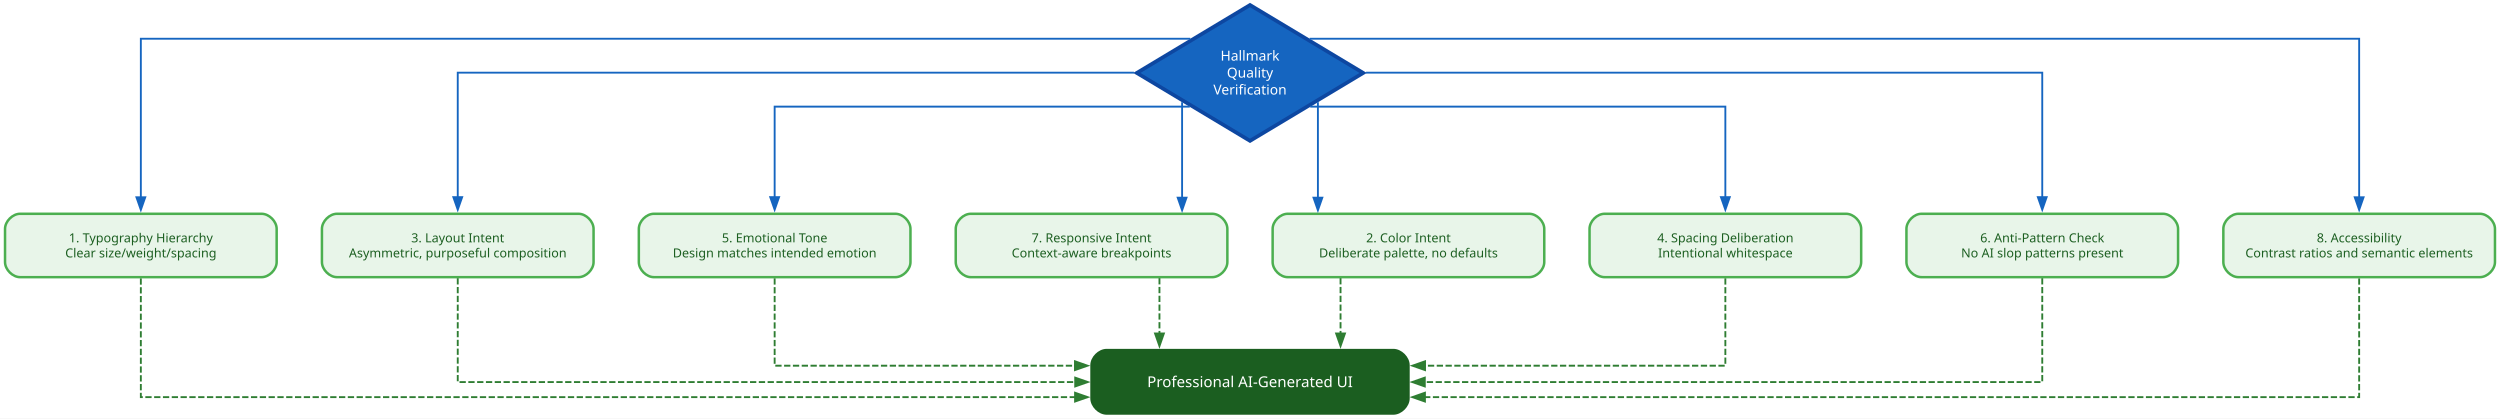
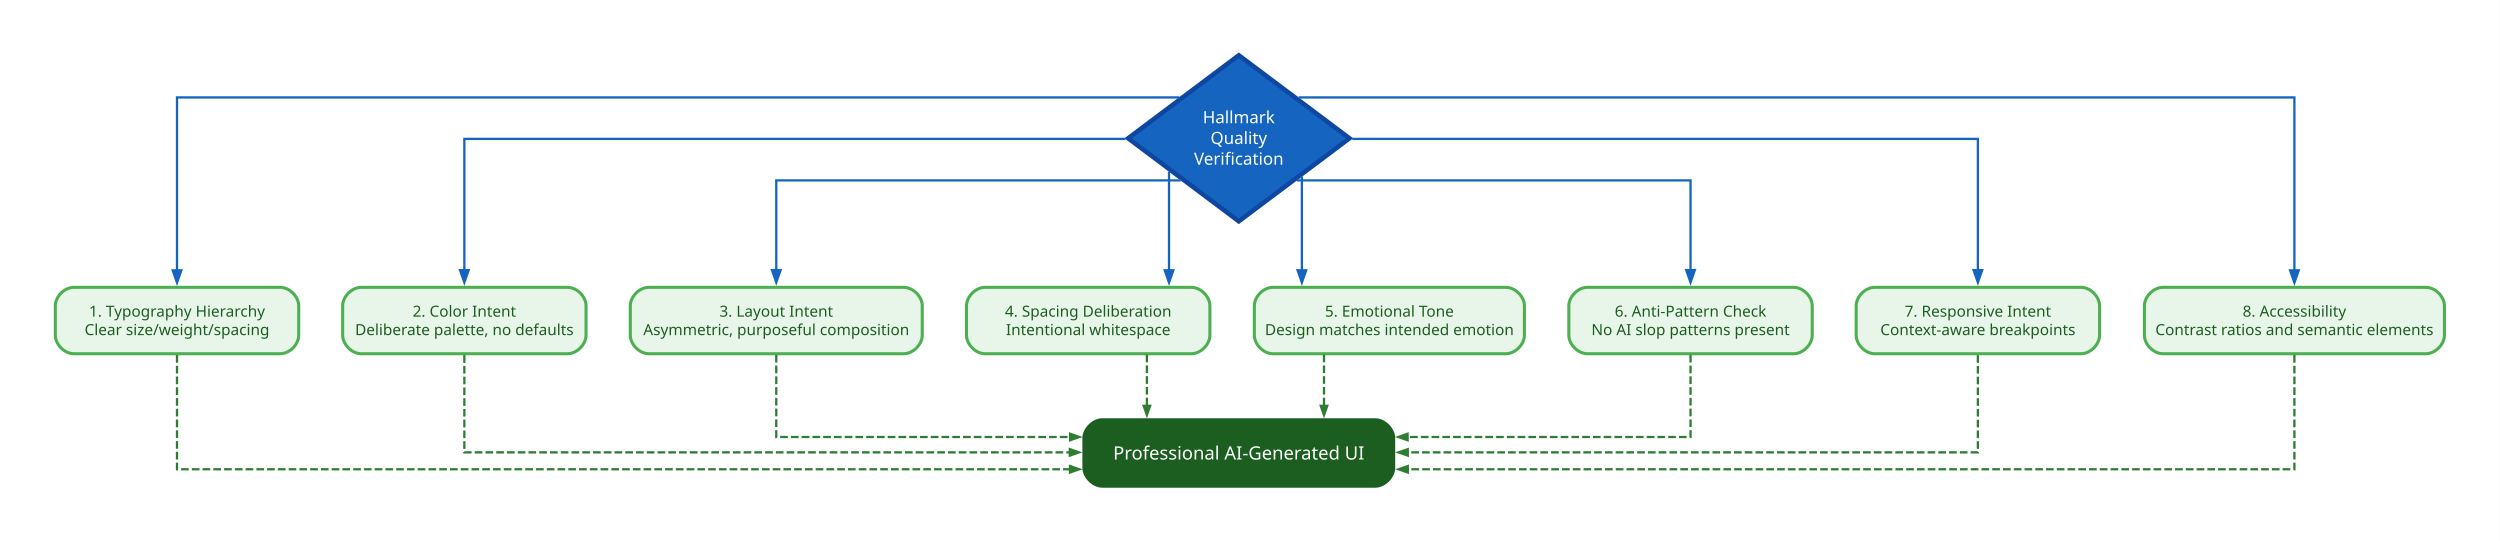
- <svg xmlns="http://www.w3.org/2000/svg" width="1988pt" height="333pt" viewBox="0.00 0.00 1988.00 333.00">
-   <g id="graph0" class="graph" transform="scale(1 1) rotate(0) translate(4 328.8)">
-     <polygon fill="white" stroke="none" points="-4,4 -4,-328.8 1984,-328.8 1984,4 -4,4" />
+ <svg xmlns="http://www.w3.org/2000/svg" width="1627pt" height="352pt" viewBox="0.00 0.00 1627.00 352.00">
+   <g id="graph0" class="graph" transform="scale(1 1) rotate(0) translate(36 316.4)">
+     <polygon fill="white" stroke="none" points="-36,36 -36,-316.4 1590.83,-316.4 1590.83,36 -36,36" />
    <g id="node1" class="node">
-       <polygon fill="#1565c0" stroke="#0d47a1" stroke-width="3" points="990,-324.8 900,-270.8 990,-216.8 1080,-270.8 990,-324.8" />
-       <text xml:space="preserve" text-anchor="middle" x="990" y="-280.6" font-family="Arial Bold" font-size="11.00" fill="white">Hallmark</text>
-       <text xml:space="preserve" text-anchor="middle" x="990" y="-267.1" font-family="Arial Bold" font-size="11.00" fill="white">Quality</text>
-       <text xml:space="preserve" text-anchor="middle" x="990" y="-253.6" font-family="Arial Bold" font-size="11.00" fill="white">Verification</text>
+       <polygon fill="#1565c0" stroke="#0d47a1" stroke-width="3" points="770.2,-280.4 698.2,-226.4 770.2,-172.4 842.2,-226.4 770.2,-280.4" />
+       <text xml:space="preserve" text-anchor="middle" x="770.2" y="-236.2" font-family="Arial Bold" font-size="11.00" fill="white">Hallmark</text>
+       <text xml:space="preserve" text-anchor="middle" x="770.2" y="-222.7" font-family="Arial Bold" font-size="11.00" fill="white">Quality</text>
+       <text xml:space="preserve" text-anchor="middle" x="770.2" y="-209.2" font-family="Arial Bold" font-size="11.00" fill="white">Verification</text>
    </g>
    <g id="node2" class="node">
-       <path fill="#e8f5e9" stroke="#4caf50" stroke-width="2" d="M204,-158.8C204,-158.8 12,-158.8 12,-158.8 6,-158.8 0,-152.8 0,-146.8 0,-146.8 0,-120.4 0,-120.4 0,-114.4 6,-108.4 12,-108.4 12,-108.4 204,-108.4 204,-108.4 210,-108.4 216,-114.4 216,-120.4 216,-120.4 216,-146.8 216,-146.8 216,-152.8 210,-158.8 204,-158.8" />
-       <text xml:space="preserve" text-anchor="middle" x="108" y="-136.1" font-family="Arial Bold" font-size="10.00" fill="#1b5e20">1. Typography Hierarchy</text>
-       <text xml:space="preserve" text-anchor="middle" x="108" y="-124.1" font-family="Arial Bold" font-size="10.00" fill="#1b5e20">Clear size/weight/spacing</text>
+       <path fill="#e8f5e9" stroke="#4caf50" stroke-width="2" d="M146.4,-129.4C146.4,-129.4 12,-129.4 12,-129.4 6,-129.4 0,-123.4 0,-117.4 0,-117.4 0,-98.2 0,-98.2 0,-92.2 6,-86.2 12,-86.2 12,-86.2 146.4,-86.2 146.4,-86.2 152.4,-86.2 158.4,-92.2 158.4,-98.2 158.4,-98.2 158.4,-117.4 158.4,-117.4 158.4,-123.4 152.4,-129.4 146.4,-129.4" />
+       <text xml:space="preserve" text-anchor="middle" x="79.2" y="-110.3" font-family="Arial Bold" font-size="10.00" fill="#1b5e20">1. Typography Hierarchy</text>
+       <text xml:space="preserve" text-anchor="middle" x="79.2" y="-98.3" font-family="Arial Bold" font-size="10.00" fill="#1b5e20">Clear size/weight/spacing</text>
    </g>
    <g id="edge1" class="edge">
-       <path fill="none" stroke="#1565c0" stroke-width="1.5" d="M942.58,-298C759.38,-298 108,-298 108,-298 108,-298 108,-171.92 108,-171.92" />
-       <polygon fill="#1565c0" stroke="#1565c0" stroke-width="1.5" points="111.5,-171.92 108,-161.92 104.5,-171.92 111.5,-171.92" />
+       <path fill="none" stroke="#1565c0" stroke-width="1.5" d="M731.57,-253C586.05,-253 79.2,-253 79.2,-253 79.2,-253 79.2,-140.44 79.2,-140.44" />
+       <polygon fill="#1565c0" stroke="#1565c0" stroke-width="1.5" points="82,-140.44 79.2,-132.44 76.4,-140.44 82,-140.44" />
    </g>
    <g id="node3" class="node">
-       <path fill="#e8f5e9" stroke="#4caf50" stroke-width="2" d="M456,-158.8C456,-158.8 264,-158.8 264,-158.8 258,-158.8 252,-152.8 252,-146.8 252,-146.8 252,-120.4 252,-120.4 252,-114.4 258,-108.4 264,-108.4 264,-108.4 456,-108.4 456,-108.4 462,-108.4 468,-114.4 468,-120.4 468,-120.4 468,-146.8 468,-146.8 468,-152.8 462,-158.8 456,-158.8" />
-       <text xml:space="preserve" text-anchor="middle" x="360" y="-136.1" font-family="Arial Bold" font-size="10.00" fill="#1b5e20">3. Layout Intent</text>
-       <text xml:space="preserve" text-anchor="middle" x="360" y="-124.1" font-family="Arial Bold" font-size="10.00" fill="#1b5e20">Asymmetric, purposeful composition</text>
+       <path fill="#e8f5e9" stroke="#4caf50" stroke-width="2" d="M333.4,-129.4C333.4,-129.4 199,-129.4 199,-129.4 193,-129.4 187,-123.4 187,-117.4 187,-117.4 187,-98.2 187,-98.2 187,-92.2 193,-86.2 199,-86.2 199,-86.2 333.4,-86.2 333.4,-86.2 339.4,-86.2 345.4,-92.2 345.4,-98.2 345.4,-98.2 345.4,-117.4 345.4,-117.4 345.4,-123.4 339.4,-129.4 333.4,-129.4" />
+       <text xml:space="preserve" text-anchor="middle" x="266.2" y="-110.3" font-family="Arial Bold" font-size="10.00" fill="#1b5e20">2. Color Intent</text>
+       <text xml:space="preserve" text-anchor="middle" x="266.2" y="-98.3" font-family="Arial Bold" font-size="10.00" fill="#1b5e20">Deliberate palette, no defaults</text>
+     </g>
+     <g id="edge2" class="edge">
+       <path fill="none" stroke="#1565c0" stroke-width="1.5" d="M696.37,-226C556.38,-226 266.2,-226 266.2,-226 266.2,-226 266.2,-140.58 266.2,-140.58" />
+       <polygon fill="#1565c0" stroke="#1565c0" stroke-width="1.5" points="269,-140.58 266.2,-132.58 263.4,-140.58 269,-140.58" />
+     </g>
+     <g id="node4" class="node">
+       <path fill="#e8f5e9" stroke="#4caf50" stroke-width="2" d="M552.2,-129.4C552.2,-129.4 386.2,-129.4 386.2,-129.4 380.2,-129.4 374.2,-123.4 374.2,-117.4 374.2,-117.4 374.2,-98.2 374.2,-98.2 374.2,-92.2 380.2,-86.2 386.2,-86.2 386.2,-86.2 552.2,-86.2 552.2,-86.2 558.2,-86.2 564.2,-92.2 564.2,-98.2 564.2,-98.2 564.2,-117.4 564.2,-117.4 564.2,-123.4 558.2,-129.4 552.2,-129.4" />
+       <text xml:space="preserve" text-anchor="middle" x="469.2" y="-110.3" font-family="Arial Bold" font-size="10.00" fill="#1b5e20">3. Layout Intent</text>
+       <text xml:space="preserve" text-anchor="middle" x="469.2" y="-98.3" font-family="Arial Bold" font-size="10.00" fill="#1b5e20">Asymmetric, purposeful composition</text>
    </g>
    <g id="edge3" class="edge">
-       <path fill="none" stroke="#1565c0" stroke-width="1.5" d="M897.72,-271C722.73,-271 360,-271 360,-271 360,-271 360,-172.04 360,-172.04" />
-       <polygon fill="#1565c0" stroke="#1565c0" stroke-width="1.5" points="363.5,-172.04 360,-162.04 356.5,-172.04 363.5,-172.04" />
+       <path fill="none" stroke="#1565c0" stroke-width="1.5" d="M732.38,-199C651.54,-199 469.2,-199 469.2,-199 469.2,-199 469.2,-140.61 469.2,-140.61" />
+       <polygon fill="#1565c0" stroke="#1565c0" stroke-width="1.5" points="472,-140.61 469.2,-132.61 466.4,-140.61 472,-140.61" />
    </g>
-     <g id="node4" class="node">
-       <path fill="#e8f5e9" stroke="#4caf50" stroke-width="2" d="M708,-158.8C708,-158.8 516,-158.8 516,-158.8 510,-158.8 504,-152.8 504,-146.8 504,-146.8 504,-120.4 504,-120.4 504,-114.4 510,-108.4 516,-108.4 516,-108.4 708,-108.4 708,-108.4 714,-108.4 720,-114.4 720,-120.4 720,-120.4 720,-146.8 720,-146.8 720,-152.8 714,-158.8 708,-158.8" />
-       <text xml:space="preserve" text-anchor="middle" x="612" y="-136.1" font-family="Arial Bold" font-size="10.00" fill="#1b5e20">5. Emotional Tone</text>
-       <text xml:space="preserve" text-anchor="middle" x="612" y="-124.1" font-family="Arial Bold" font-size="10.00" fill="#1b5e20">Design matches intended emotion</text>
+     <g id="node5" class="node">
+       <path fill="#e8f5e9" stroke="#4caf50" stroke-width="2" d="M739.4,-129.4C739.4,-129.4 605,-129.4 605,-129.4 599,-129.4 593,-123.4 593,-117.4 593,-117.4 593,-98.2 593,-98.2 593,-92.2 599,-86.2 605,-86.2 605,-86.2 739.4,-86.2 739.4,-86.2 745.4,-86.2 751.4,-92.2 751.4,-98.2 751.4,-98.2 751.4,-117.4 751.4,-117.4 751.4,-123.4 745.4,-129.4 739.4,-129.4" />
+       <text xml:space="preserve" text-anchor="middle" x="672.2" y="-110.3" font-family="Arial Bold" font-size="10.00" fill="#1b5e20">4. Spacing Deliberation</text>
+       <text xml:space="preserve" text-anchor="middle" x="672.2" y="-98.3" font-family="Arial Bold" font-size="10.00" fill="#1b5e20">Intentional whitespace</text>
+     </g>
+     <g id="edge4" class="edge">
+       <path fill="none" stroke="#1565c0" stroke-width="1.5" d="M724.8,-204.65C724.8,-204.65 724.8,-140.49 724.8,-140.49" />
+       <polygon fill="#1565c0" stroke="#1565c0" stroke-width="1.5" points="727.6,-140.49 724.8,-132.49 722,-140.49 727.6,-140.49" />
+     </g>
+     <g id="node6" class="node">
+       <path fill="#e8f5e9" stroke="#4caf50" stroke-width="2" d="M944.08,-129.4C944.08,-129.4 792.33,-129.4 792.33,-129.4 786.33,-129.4 780.33,-123.4 780.33,-117.4 780.33,-117.4 780.33,-98.2 780.33,-98.2 780.33,-92.2 786.33,-86.2 792.33,-86.2 792.33,-86.2 944.08,-86.2 944.08,-86.2 950.08,-86.2 956.08,-92.2 956.08,-98.2 956.08,-98.2 956.08,-117.4 956.08,-117.4 956.08,-123.4 950.08,-129.4 944.08,-129.4" />
+       <text xml:space="preserve" text-anchor="middle" x="868.2" y="-110.3" font-family="Arial Bold" font-size="10.00" fill="#1b5e20">5. Emotional Tone</text>
+       <text xml:space="preserve" text-anchor="middle" x="868.2" y="-98.3" font-family="Arial Bold" font-size="10.00" fill="#1b5e20">Design matches intended emotion</text>
    </g>
    <g id="edge5" class="edge">
-       <path fill="none" stroke="#1565c0" stroke-width="1.5" d="M942.13,-244C840.41,-244 612,-244 612,-244 612,-244 612,-172.03 612,-172.03" />
-       <polygon fill="#1565c0" stroke="#1565c0" stroke-width="1.5" points="615.5,-172.03 612,-162.03 608.5,-172.03 615.5,-172.03" />
+       <path fill="none" stroke="#1565c0" stroke-width="1.5" d="M811.26,-201.54C811.26,-201.54 811.26,-140.5 811.26,-140.5" />
+       <polygon fill="#1565c0" stroke="#1565c0" stroke-width="1.5" points="814.06,-140.5 811.26,-132.5 808.46,-140.5 814.06,-140.5" />
    </g>
-     <g id="node5" class="node">
-       <path fill="#e8f5e9" stroke="#4caf50" stroke-width="2" d="M960,-158.8C960,-158.8 768,-158.8 768,-158.8 762,-158.8 756,-152.8 756,-146.8 756,-146.8 756,-120.4 756,-120.4 756,-114.4 762,-108.4 768,-108.4 768,-108.4 960,-108.4 960,-108.4 966,-108.4 972,-114.4 972,-120.4 972,-120.4 972,-146.8 972,-146.8 972,-152.8 966,-158.8 960,-158.8" />
-       <text xml:space="preserve" text-anchor="middle" x="864" y="-136.1" font-family="Arial Bold" font-size="10.00" fill="#1b5e20">7. Responsive Intent</text>
-       <text xml:space="preserve" text-anchor="middle" x="864" y="-124.1" font-family="Arial Bold" font-size="10.00" fill="#1b5e20">Context-aware breakpoints</text>
+     <g id="node7" class="node">
+       <path fill="#e8f5e9" stroke="#4caf50" stroke-width="2" d="M1131.4,-129.4C1131.4,-129.4 997,-129.4 997,-129.4 991,-129.4 985,-123.4 985,-117.4 985,-117.4 985,-98.2 985,-98.2 985,-92.2 991,-86.2 997,-86.2 997,-86.2 1131.4,-86.2 1131.4,-86.2 1137.4,-86.2 1143.4,-92.2 1143.4,-98.2 1143.4,-98.2 1143.4,-117.4 1143.4,-117.4 1143.4,-123.4 1137.4,-129.4 1131.4,-129.4" />
+       <text xml:space="preserve" text-anchor="middle" x="1064.2" y="-110.3" font-family="Arial Bold" font-size="10.00" fill="#1b5e20">6. Anti-Pattern Check</text>
+       <text xml:space="preserve" text-anchor="middle" x="1064.2" y="-98.3" font-family="Arial Bold" font-size="10.00" fill="#1b5e20">No AI slop patterns present</text>
+     </g>
+     <g id="edge6" class="edge">
+       <path fill="none" stroke="#1565c0" stroke-width="1.5" d="M808.03,-199C887.44,-199 1064.2,-199 1064.2,-199 1064.2,-199 1064.2,-140.61 1064.2,-140.61" />
+       <polygon fill="#1565c0" stroke="#1565c0" stroke-width="1.5" points="1067,-140.61 1064.2,-132.61 1061.4,-140.61 1067,-140.61" />
+     </g>
+     <g id="node8" class="node">
+       <path fill="#e8f5e9" stroke="#4caf50" stroke-width="2" d="M1318.4,-129.4C1318.4,-129.4 1184,-129.4 1184,-129.4 1178,-129.4 1172,-123.4 1172,-117.4 1172,-117.4 1172,-98.2 1172,-98.2 1172,-92.2 1178,-86.2 1184,-86.2 1184,-86.2 1318.4,-86.2 1318.4,-86.2 1324.4,-86.2 1330.4,-92.2 1330.4,-98.2 1330.4,-98.2 1330.4,-117.4 1330.4,-117.4 1330.4,-123.4 1324.4,-129.4 1318.4,-129.4" />
+       <text xml:space="preserve" text-anchor="middle" x="1251.2" y="-110.3" font-family="Arial Bold" font-size="10.00" fill="#1b5e20">7. Responsive Intent</text>
+       <text xml:space="preserve" text-anchor="middle" x="1251.2" y="-98.3" font-family="Arial Bold" font-size="10.00" fill="#1b5e20">Context-aware breakpoints</text>
    </g>
    <g id="edge7" class="edge">
-       <path fill="none" stroke="#1565c0" stroke-width="1.5" d="M936,-247.53C936,-247.53 936,-171.6 936,-171.6" />
-       <polygon fill="#1565c0" stroke="#1565c0" stroke-width="1.5" points="939.5,-171.6 936,-161.6 932.5,-171.6 939.5,-171.6" />
-     </g>
-     <g id="node6" class="node">
-       <path fill="#e8f5e9" stroke="#4caf50" stroke-width="2" d="M1212,-158.8C1212,-158.8 1020,-158.8 1020,-158.8 1014,-158.8 1008,-152.8 1008,-146.8 1008,-146.8 1008,-120.4 1008,-120.4 1008,-114.4 1014,-108.4 1020,-108.4 1020,-108.4 1212,-108.4 1212,-108.4 1218,-108.4 1224,-114.4 1224,-120.4 1224,-120.4 1224,-146.8 1224,-146.8 1224,-152.8 1218,-158.8 1212,-158.8" />
-       <text xml:space="preserve" text-anchor="middle" x="1116" y="-136.1" font-family="Arial Bold" font-size="10.00" fill="#1b5e20">2. Color Intent</text>
-       <text xml:space="preserve" text-anchor="middle" x="1116" y="-124.1" font-family="Arial Bold" font-size="10.00" fill="#1b5e20">Deliberate palette, no defaults</text>
-     </g>
-     <g id="edge2" class="edge">
-       <path fill="none" stroke="#1565c0" stroke-width="1.5" d="M1044,-247.53C1044,-247.53 1044,-171.6 1044,-171.6" />
-       <polygon fill="#1565c0" stroke="#1565c0" stroke-width="1.5" points="1047.5,-171.6 1044,-161.6 1040.5,-171.6 1047.5,-171.6" />
-     </g>
-     <g id="node7" class="node">
-       <path fill="#e8f5e9" stroke="#4caf50" stroke-width="2" d="M1464,-158.8C1464,-158.8 1272,-158.8 1272,-158.8 1266,-158.8 1260,-152.8 1260,-146.8 1260,-146.8 1260,-120.4 1260,-120.4 1260,-114.4 1266,-108.4 1272,-108.4 1272,-108.4 1464,-108.4 1464,-108.4 1470,-108.4 1476,-114.4 1476,-120.4 1476,-120.4 1476,-146.8 1476,-146.8 1476,-152.8 1470,-158.8 1464,-158.8" />
-       <text xml:space="preserve" text-anchor="middle" x="1368" y="-136.1" font-family="Arial Bold" font-size="10.00" fill="#1b5e20">4. Spacing Deliberation</text>
-       <text xml:space="preserve" text-anchor="middle" x="1368" y="-124.1" font-family="Arial Bold" font-size="10.00" fill="#1b5e20">Intentional whitespace</text>
-     </g>
-     <g id="edge4" class="edge">
-       <path fill="none" stroke="#1565c0" stroke-width="1.5" d="M1037.87,-244C1139.59,-244 1368,-244 1368,-244 1368,-244 1368,-172.03 1368,-172.03" />
-       <polygon fill="#1565c0" stroke="#1565c0" stroke-width="1.5" points="1371.5,-172.03 1368,-162.03 1364.5,-172.03 1371.5,-172.03" />
-     </g>
-     <g id="node8" class="node">
-       <path fill="#e8f5e9" stroke="#4caf50" stroke-width="2" d="M1716,-158.8C1716,-158.8 1524,-158.8 1524,-158.8 1518,-158.8 1512,-152.8 1512,-146.8 1512,-146.8 1512,-120.4 1512,-120.4 1512,-114.4 1518,-108.4 1524,-108.4 1524,-108.4 1716,-108.4 1716,-108.4 1722,-108.4 1728,-114.4 1728,-120.4 1728,-120.4 1728,-146.8 1728,-146.8 1728,-152.8 1722,-158.8 1716,-158.8" />
-       <text xml:space="preserve" text-anchor="middle" x="1620" y="-136.1" font-family="Arial Bold" font-size="10.00" fill="#1b5e20">6. Anti-Pattern Check</text>
-       <text xml:space="preserve" text-anchor="middle" x="1620" y="-124.1" font-family="Arial Bold" font-size="10.00" fill="#1b5e20">No AI slop patterns present</text>
-     </g>
-     <g id="edge6" class="edge">
-       <path fill="none" stroke="#1565c0" stroke-width="1.5" d="M1082.28,-271C1257.27,-271 1620,-271 1620,-271 1620,-271 1620,-172.04 1620,-172.04" />
-       <polygon fill="#1565c0" stroke="#1565c0" stroke-width="1.5" points="1623.5,-172.04 1620,-162.04 1616.5,-172.04 1623.5,-172.04" />
+       <path fill="none" stroke="#1565c0" stroke-width="1.5" d="M844.04,-226C978.87,-226 1251.2,-226 1251.2,-226 1251.2,-226 1251.2,-140.58 1251.2,-140.58" />
+       <polygon fill="#1565c0" stroke="#1565c0" stroke-width="1.5" points="1254,-140.58 1251.2,-132.58 1248.4,-140.58 1254,-140.58" />
    </g>
    <g id="node9" class="node">
-       <path fill="#e8f5e9" stroke="#4caf50" stroke-width="2" d="M1968,-158.8C1968,-158.8 1776,-158.8 1776,-158.8 1770,-158.8 1764,-152.8 1764,-146.8 1764,-146.8 1764,-120.4 1764,-120.4 1764,-114.4 1770,-108.4 1776,-108.4 1776,-108.4 1968,-108.4 1968,-108.4 1974,-108.4 1980,-114.4 1980,-120.4 1980,-120.4 1980,-146.8 1980,-146.8 1980,-152.8 1974,-158.8 1968,-158.8" />
-       <text xml:space="preserve" text-anchor="middle" x="1872" y="-136.1" font-family="Arial Bold" font-size="10.00" fill="#1b5e20">8. Accessibility</text>
-       <text xml:space="preserve" text-anchor="middle" x="1872" y="-124.1" font-family="Arial Bold" font-size="10.00" fill="#1b5e20">Contrast ratios and semantic elements</text>
+       <path fill="#e8f5e9" stroke="#4caf50" stroke-width="2" d="M1542.83,-129.4C1542.83,-129.4 1371.58,-129.4 1371.58,-129.4 1365.58,-129.4 1359.58,-123.4 1359.58,-117.4 1359.58,-117.4 1359.58,-98.2 1359.58,-98.2 1359.58,-92.2 1365.58,-86.2 1371.58,-86.2 1371.58,-86.2 1542.83,-86.2 1542.83,-86.2 1548.83,-86.2 1554.83,-92.2 1554.83,-98.2 1554.83,-98.2 1554.83,-117.4 1554.83,-117.4 1554.83,-123.4 1548.83,-129.4 1542.83,-129.4" />
+       <text xml:space="preserve" text-anchor="middle" x="1457.2" y="-110.3" font-family="Arial Bold" font-size="10.00" fill="#1b5e20">8. Accessibility</text>
+       <text xml:space="preserve" text-anchor="middle" x="1457.2" y="-98.3" font-family="Arial Bold" font-size="10.00" fill="#1b5e20">Contrast ratios and semantic elements</text>
    </g>
    <g id="edge8" class="edge">
-       <path fill="none" stroke="#1565c0" stroke-width="1.5" d="M1037.42,-298C1220.62,-298 1872,-298 1872,-298 1872,-298 1872,-171.92 1872,-171.92" />
-       <polygon fill="#1565c0" stroke="#1565c0" stroke-width="1.5" points="1875.5,-171.92 1872,-161.92 1868.5,-171.92 1875.5,-171.92" />
+       <path fill="none" stroke="#1565c0" stroke-width="1.5" d="M809.1,-253C954.44,-253 1457.2,-253 1457.2,-253 1457.2,-253 1457.2,-140.44 1457.2,-140.44" />
+       <polygon fill="#1565c0" stroke="#1565c0" stroke-width="1.5" points="1460,-140.44 1457.2,-132.44 1454.4,-140.44 1460,-140.44" />
    </g>
    <g id="node10" class="node">
-       <path fill="#1b5e20" stroke="#1b5e20" stroke-width="2" d="M1104,-50.4C1104,-50.4 876,-50.4 876,-50.4 870,-50.4 864,-44.4 864,-38.4 864,-38.4 864,-12 864,-12 864,-6 870,0 876,0 876,0 1104,0 1104,0 1110,0 1116,-6 1116,-12 1116,-12 1116,-38.4 1116,-38.4 1116,-44.4 1110,-50.4 1104,-50.4" />
-       <text xml:space="preserve" text-anchor="middle" x="990" y="-20.93" font-family="Arial Bold" font-size="12.00" fill="white">Professional AI-Generated UI</text>
+       <path fill="#1b5e20" stroke="#1b5e20" stroke-width="2" d="M859,-43.2C859,-43.2 681.4,-43.2 681.4,-43.2 675.4,-43.2 669.4,-37.2 669.4,-31.2 669.4,-31.2 669.4,-12 669.4,-12 669.4,-6 675.4,0 681.4,0 681.4,0 859,0 859,0 865,0 871,-6 871,-12 871,-12 871,-31.2 871,-31.2 871,-37.2 865,-43.2 859,-43.2" />
+       <text xml:space="preserve" text-anchor="middle" x="770.2" y="-17.32" font-family="Arial Bold" font-size="12.00" fill="white">Professional AI-Generated UI</text>
    </g>
    <g id="edge9" class="edge">
-       <path fill="none" stroke="#2e7d32" stroke-width="1.5" stroke-dasharray="5,2" d="M108,-107.43C108,-71.96 108,-13 108,-13 108,-13 850.89,-13 850.89,-13" />
-       <polygon fill="#2e7d32" stroke="#2e7d32" stroke-width="1.5" points="850.89,-16.5 860.89,-13 850.89,-9.5 850.89,-16.5" />
+       <path fill="none" stroke="#2e7d32" stroke-width="1.5" stroke-dasharray="5,2" d="M79.2,-85.35C79.2,-56.75 79.2,-11 79.2,-11 79.2,-11 660.34,-11 660.34,-11" />
+       <polygon fill="#2e7d32" stroke="#2e7d32" stroke-width="1.5" points="660.34,-13.1 666.34,-11 660.34,-8.9 660.34,-13.1" />
+     </g>
+     <g id="edge10" class="edge">
+       <path fill="none" stroke="#2e7d32" stroke-width="1.5" stroke-dasharray="5,2" d="M266.2,-85.26C266.2,-59.84 266.2,-22 266.2,-22 266.2,-22 660.24,-22 660.24,-22" />
+       <polygon fill="#2e7d32" stroke="#2e7d32" stroke-width="1.5" points="660.24,-24.1 666.24,-22 660.24,-19.9 660.24,-24.1" />
    </g>
    <g id="edge11" class="edge">
-       <path fill="none" stroke="#2e7d32" stroke-width="1.5" stroke-dasharray="5,2" d="M360,-107.59C360,-75.46 360,-25 360,-25 360,-25 851,-25 851,-25" />
-       <polygon fill="#2e7d32" stroke="#2e7d32" stroke-width="1.5" points="851,-28.5 861,-25 851,-21.5 851,-28.5" />
+       <path fill="none" stroke="#2e7d32" stroke-width="1.5" stroke-dasharray="5,2" d="M469.2,-85.47C469.2,-63.11 469.2,-32 469.2,-32 469.2,-32 660.44,-32 660.44,-32" />
+       <polygon fill="#2e7d32" stroke="#2e7d32" stroke-width="1.5" points="660.44,-34.1 666.44,-32 660.44,-29.9 660.44,-34.1" />
+     </g>
+     <g id="edge12" class="edge">
+       <path fill="none" stroke="#2e7d32" stroke-width="1.5" stroke-dasharray="5,2" d="M710.4,-85.6C710.4,-85.6 710.4,-52.29 710.4,-52.29" />
+       <polygon fill="#2e7d32" stroke="#2e7d32" stroke-width="1.5" points="712.5,-52.29 710.4,-46.29 708.3,-52.29 712.5,-52.29" />
    </g>
    <g id="edge13" class="edge">
-       <path fill="none" stroke="#2e7d32" stroke-width="1.5" stroke-dasharray="5,2" d="M612,-107.48C612,-79.17 612,-38 612,-38 612,-38 850.81,-38 850.81,-38" />
-       <polygon fill="#2e7d32" stroke="#2e7d32" stroke-width="1.5" points="850.81,-41.5 860.81,-38 850.81,-34.5 850.81,-41.5" />
+       <path fill="none" stroke="#2e7d32" stroke-width="1.5" stroke-dasharray="5,2" d="M825.66,-85.6C825.66,-85.6 825.66,-52.29 825.66,-52.29" />
+       <polygon fill="#2e7d32" stroke="#2e7d32" stroke-width="1.5" points="827.76,-52.29 825.66,-46.29 823.56,-52.29 827.76,-52.29" />
+     </g>
+     <g id="edge14" class="edge">
+       <path fill="none" stroke="#2e7d32" stroke-width="1.5" stroke-dasharray="5,2" d="M1064.2,-85.47C1064.2,-63.11 1064.2,-32 1064.2,-32 1064.2,-32 880.06,-32 880.06,-32" />
+       <polygon fill="#2e7d32" stroke="#2e7d32" stroke-width="1.5" points="880.06,-29.9 874.06,-32 880.06,-34.1 880.06,-29.9" />
    </g>
    <g id="edge15" class="edge">
-       <path fill="none" stroke="#2e7d32" stroke-width="1.5" stroke-dasharray="5,2" d="M918,-107.64C918,-107.64 918,-63.6 918,-63.6" />
-       <polygon fill="#2e7d32" stroke="#2e7d32" stroke-width="1.5" points="921.5,-63.6 918,-53.6 914.5,-63.6 921.5,-63.6" />
-     </g>
-     <g id="edge10" class="edge">
-       <path fill="none" stroke="#2e7d32" stroke-width="1.5" stroke-dasharray="5,2" d="M1062,-107.64C1062,-107.64 1062,-63.6 1062,-63.6" />
-       <polygon fill="#2e7d32" stroke="#2e7d32" stroke-width="1.5" points="1065.5,-63.6 1062,-53.6 1058.5,-63.6 1065.5,-63.6" />
-     </g>
-     <g id="edge12" class="edge">
-       <path fill="none" stroke="#2e7d32" stroke-width="1.5" stroke-dasharray="5,2" d="M1368,-107.48C1368,-79.17 1368,-38 1368,-38 1368,-38 1129.19,-38 1129.19,-38" />
-       <polygon fill="#2e7d32" stroke="#2e7d32" stroke-width="1.5" points="1129.19,-34.5 1119.19,-38 1129.19,-41.5 1129.19,-34.5" />
-     </g>
-     <g id="edge14" class="edge">
-       <path fill="none" stroke="#2e7d32" stroke-width="1.5" stroke-dasharray="5,2" d="M1620,-107.59C1620,-75.46 1620,-25 1620,-25 1620,-25 1129,-25 1129,-25" />
-       <polygon fill="#2e7d32" stroke="#2e7d32" stroke-width="1.5" points="1129,-21.5 1119,-25 1129,-28.5 1129,-21.5" />
+       <path fill="none" stroke="#2e7d32" stroke-width="1.5" stroke-dasharray="5,2" d="M1251.2,-85.26C1251.2,-59.84 1251.2,-22 1251.2,-22 1251.2,-22 880.18,-22 880.18,-22" />
+       <polygon fill="#2e7d32" stroke="#2e7d32" stroke-width="1.5" points="880.18,-19.9 874.18,-22 880.18,-24.1 880.18,-19.9" />
    </g>
    <g id="edge16" class="edge">
-       <path fill="none" stroke="#2e7d32" stroke-width="1.5" stroke-dasharray="5,2" d="M1872,-107.43C1872,-71.96 1872,-13 1872,-13 1872,-13 1129.11,-13 1129.11,-13" />
-       <polygon fill="#2e7d32" stroke="#2e7d32" stroke-width="1.5" points="1129.11,-9.5 1119.11,-13 1129.11,-16.5 1129.11,-9.5" />
+       <path fill="none" stroke="#2e7d32" stroke-width="1.5" stroke-dasharray="5,2" d="M1457.2,-85.35C1457.2,-56.75 1457.2,-11 1457.2,-11 1457.2,-11 880.21,-11 880.21,-11" />
+       <polygon fill="#2e7d32" stroke="#2e7d32" stroke-width="1.5" points="880.21,-8.9 874.21,-11 880.21,-13.1 880.21,-8.9" />
    </g>
  </g>
</svg>
